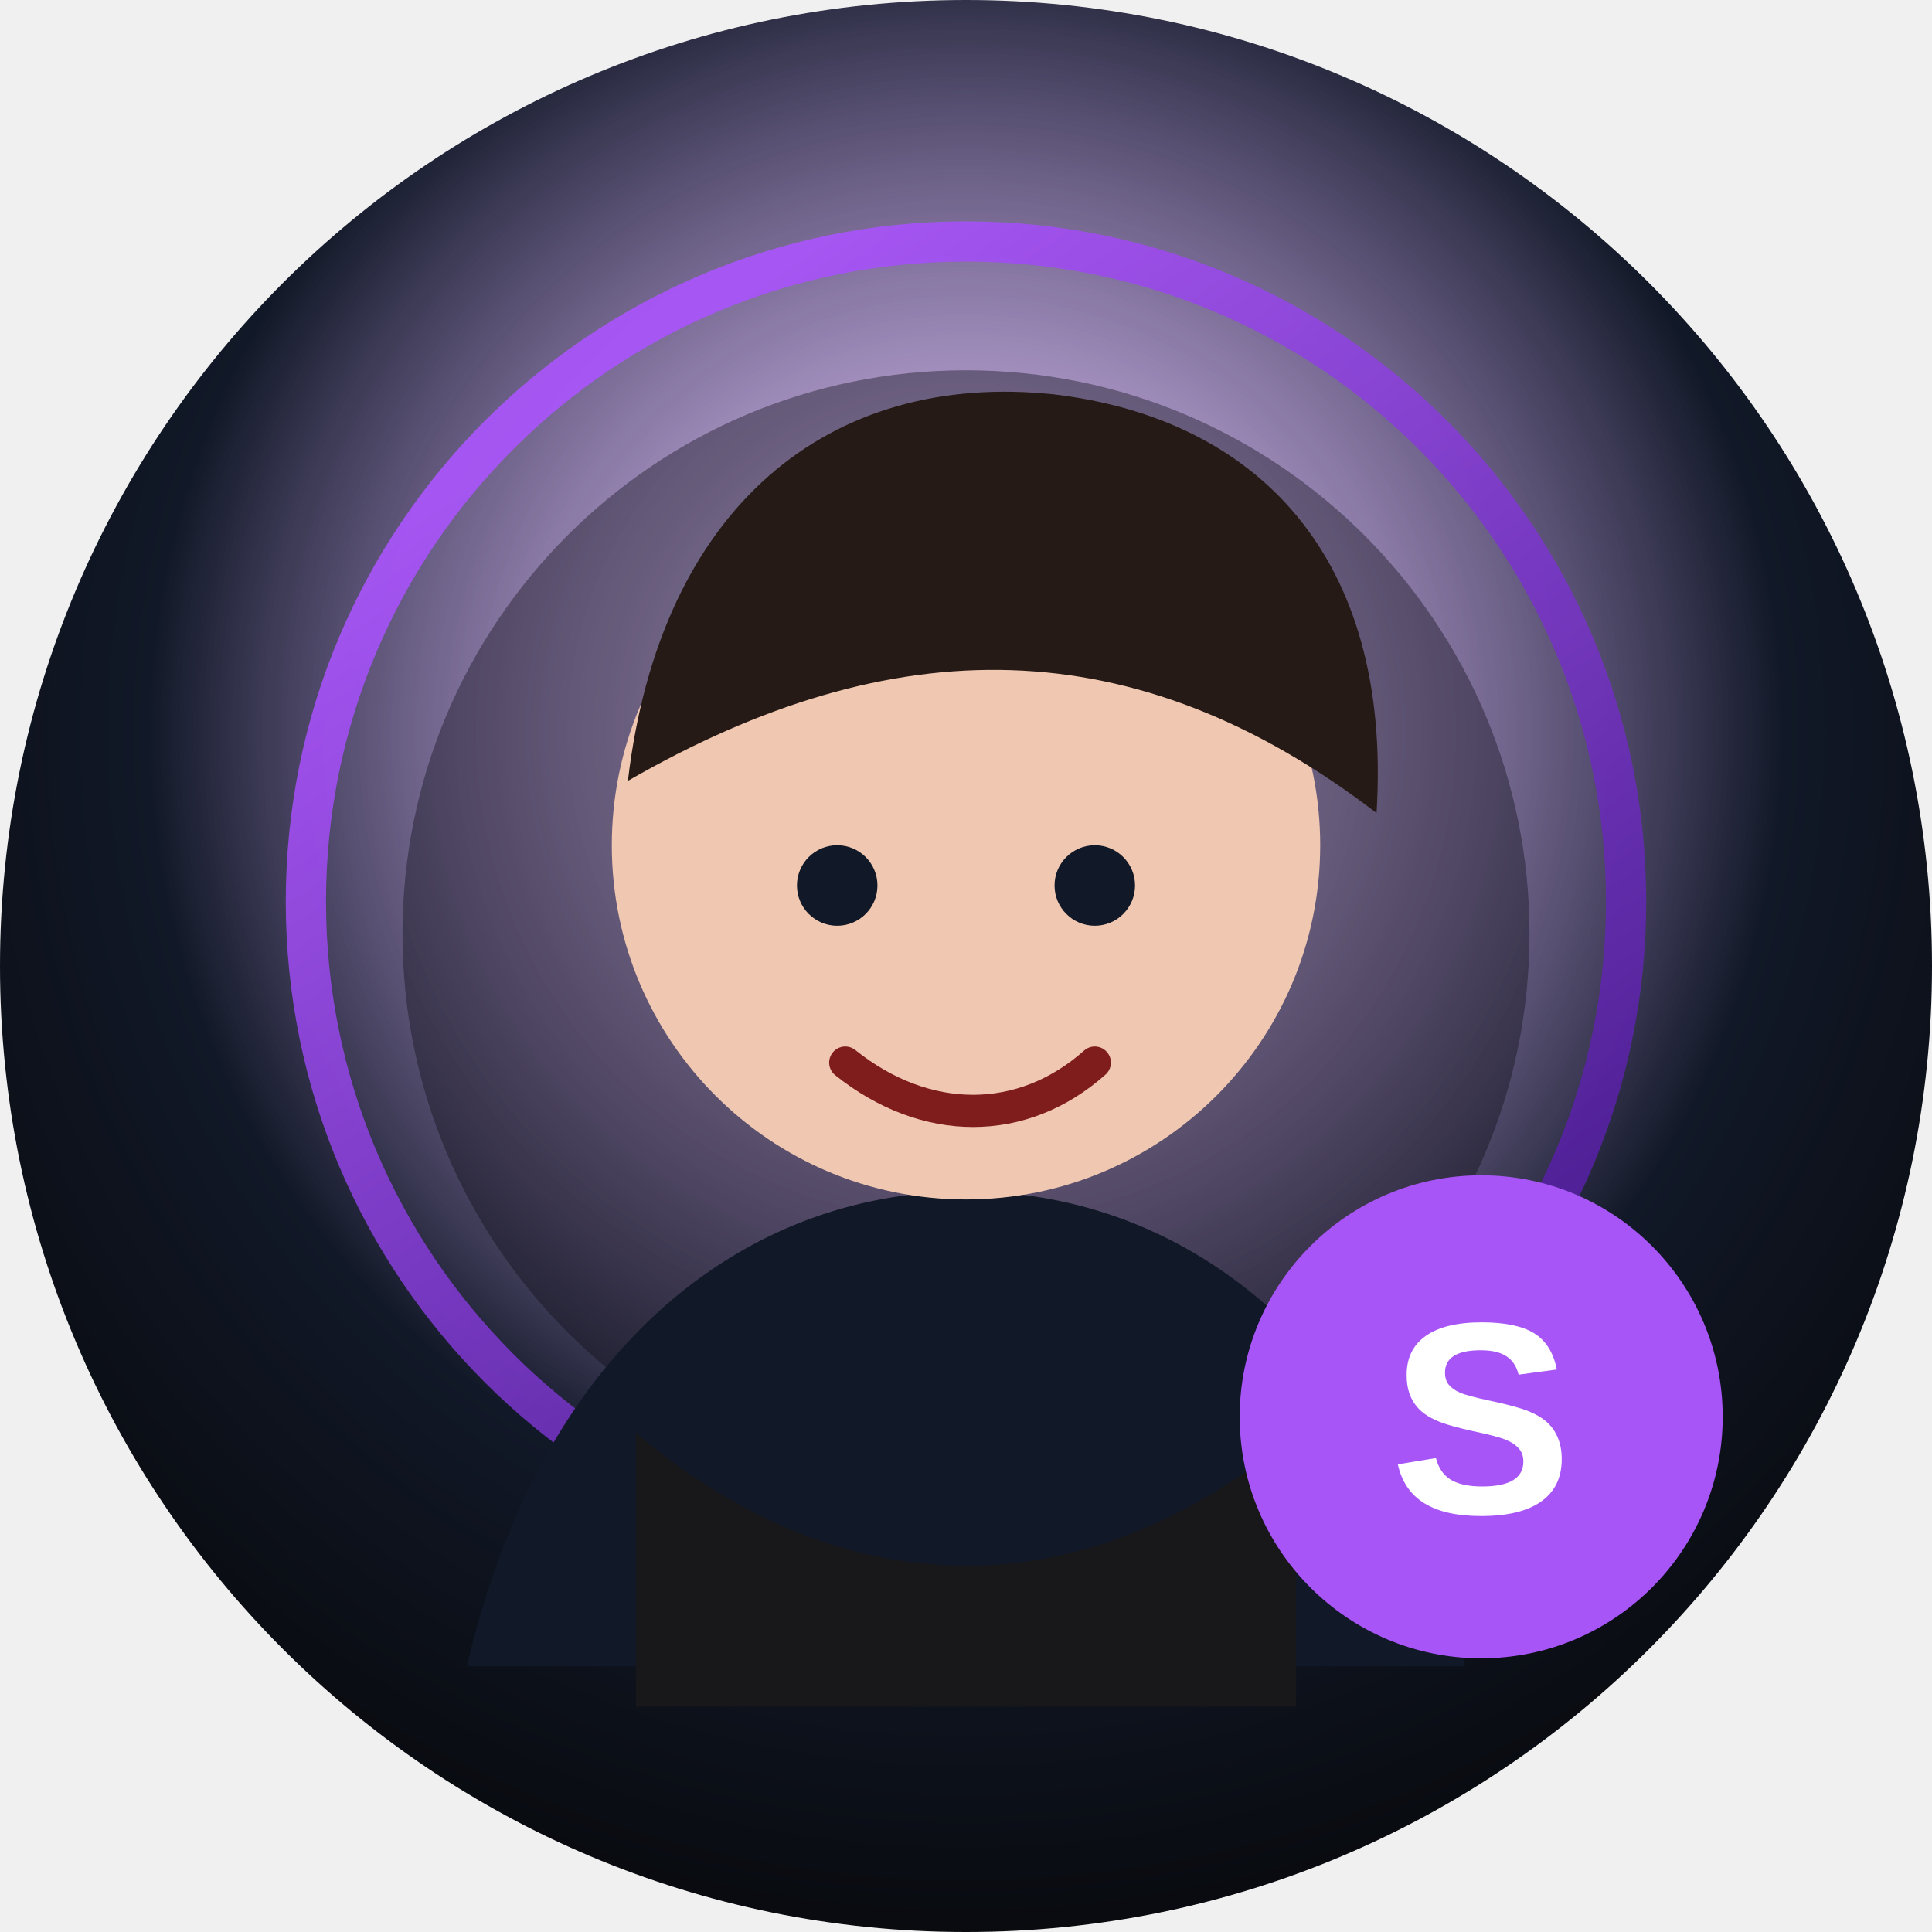
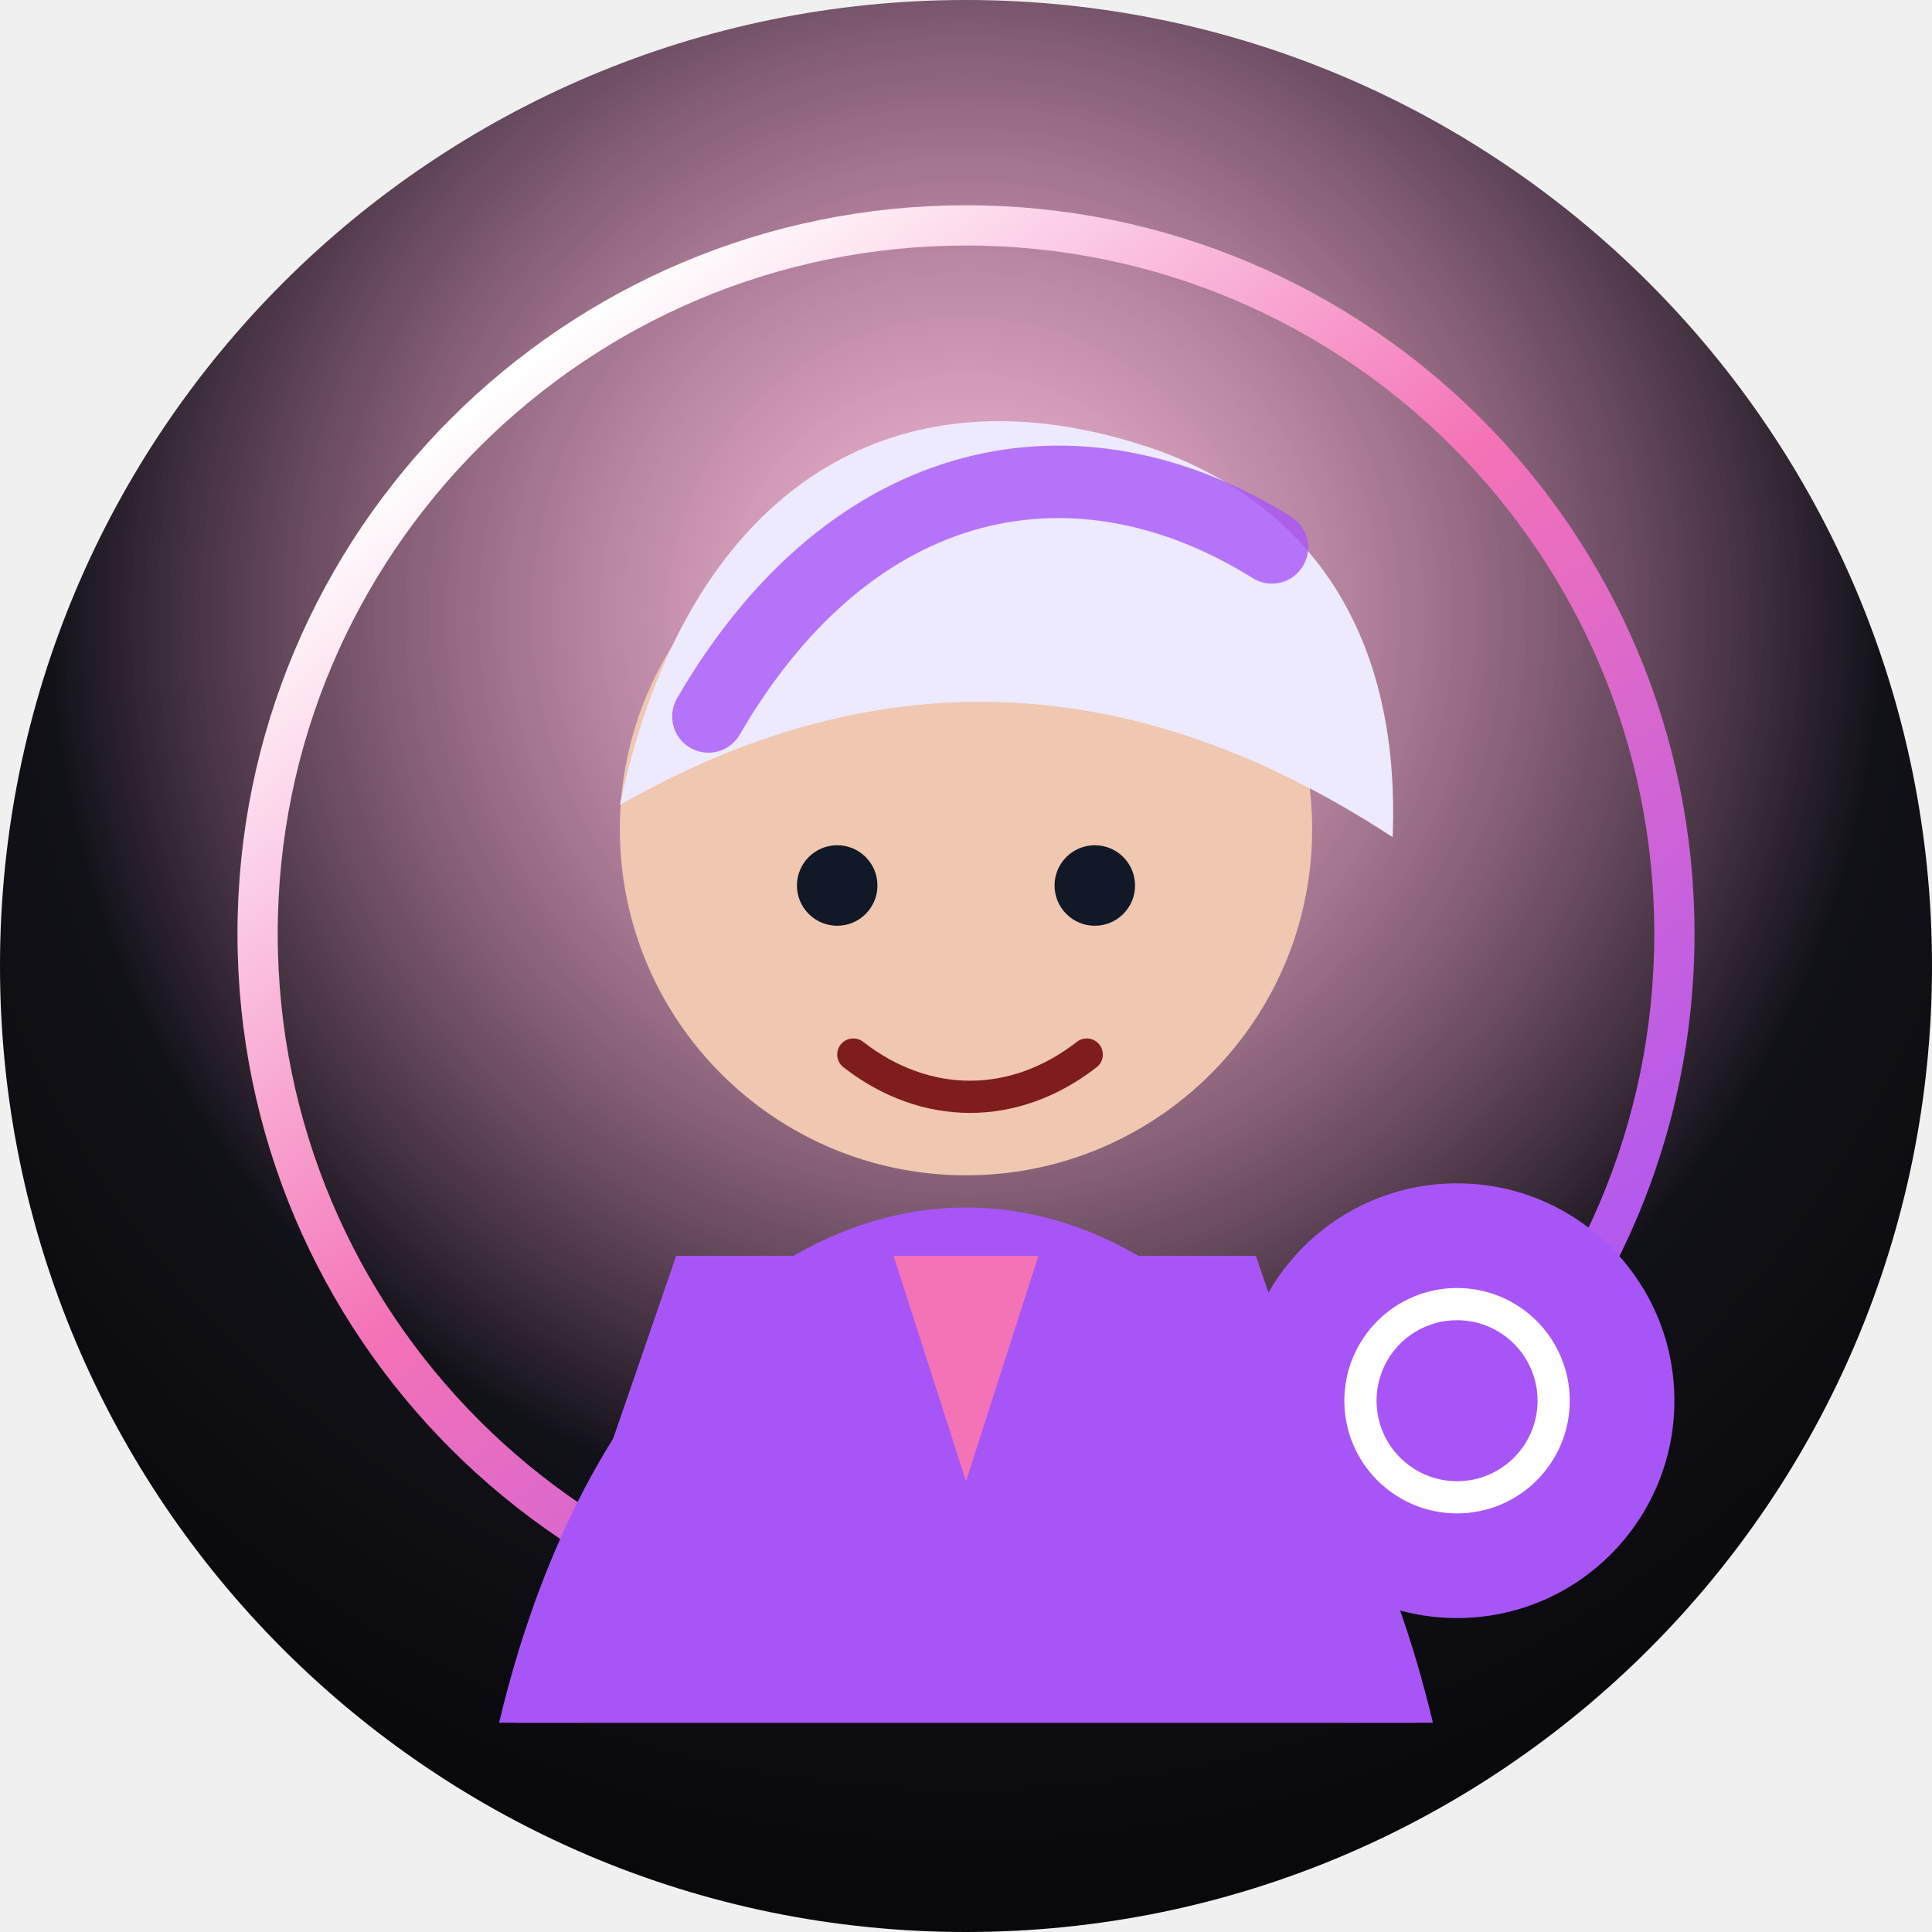
<svg xmlns="http://www.w3.org/2000/svg" viewBox="0 0 240 240" role="img" aria-labelledby="title">
  <defs>
-     <radialGradient id="bg" cx="50%" cy="38%" r="70%">
-       <stop offset="0%" stop-color="#c084fc" stop-opacity=".34" />
-       <stop offset="60%" stop-color="#111827" />
-       <stop offset="100%" stop-color="#050505" />
+     <radialGradient id="bg" cx="50%" cy="32%" r="76%">
+       <stop stop-color="#F472B6" stop-opacity=".42" />
+       <stop offset=".62" stop-color="#111118" />
+       <stop offset="1" stop-color="#050505" />
    </radialGradient>
-     <linearGradient id="ring" x1="25%" y1="10%" x2="80%" y2="90%">
-       <stop stop-color="#A855F7" />
-       <stop offset="1" stop-color="#4c1d95" />
+     <linearGradient id="ring" x1="18%" y1="10%" x2="84%" y2="92%">
+       <stop stop-color="#fff" />
+       <stop offset=".45" stop-color="#F472B6" />
+       <stop offset="1" stop-color="#A855F7" />
    </linearGradient>
  </defs>
  <rect width="240" height="240" rx="120" fill="url(#bg)" />
-   <circle cx="120" cy="112" r="82" fill="none" stroke="url(#ring)" stroke-width="5" opacity=".95" />
-   <circle cx="120" cy="116" r="70" fill="#0b0b12" opacity=".38" />
-   <path d="M58 207c9-39 34-59 62-59s53 20 62 59" fill="#111827" />
-   <circle cx="120" cy="105" r="44" fill="#f0c7b0" />
-   <path d="M78 97c4-34 25-51 53-48 25 3 42 20 40 52-30-23-60-23-93-4z" fill="#261a16" />
+   <circle cx="120" cy="116" r="88" fill="none" stroke="url(#ring)" stroke-width="5" />
+   <path d="M62 214c10-42 34-64 58-64s48 22 58 64" fill="#A855F7" />
+   <path d="M84 156h72l20 58H64z" fill="#A855F7" />
+   <path d="M111 156l9 28 9-28" fill="#F472B6" />
+   <circle cx="120" cy="103" r="43" fill="#f0c7b0" />
+   <path d="M77 100c8-38 33-56 67-44 19 7 30 23 29 48-29-19-61-24-96-4z" fill="#ede9fe" />
+   <path d="M88 89c18-31 46-36 70-21" fill="none" stroke="#A855F7" stroke-width="9" stroke-linecap="round" opacity=".8" />
  <circle cx="104" cy="110" r="5" fill="#111827" />
  <circle cx="136" cy="110" r="5" fill="#111827" />
-   <path d="M105 132c10 8 22 8 31 0" fill="none" stroke="#7f1d1d" stroke-width="4" stroke-linecap="round" />
-   <path d="M79 178c26 22 56 22 82 0v34H79z" fill="#18181b" />
-   <circle cx="184" cy="176" r="30" fill="#A855F7" />
-   <text x="184" y="188" text-anchor="middle" font-family="Arial, sans-serif" font-size="34" font-weight="700" fill="white">S</text>
+   <path d="M106 131c9 7 20 7 29 0" fill="none" stroke="#7f1d1d" stroke-width="4" stroke-linecap="round" />
+   <circle cx="181" cy="174" r="27" fill="#A855F7" />
+   <circle cx="181" cy="174" r="12" fill="none" stroke="#fff" stroke-width="4" />
</svg>
